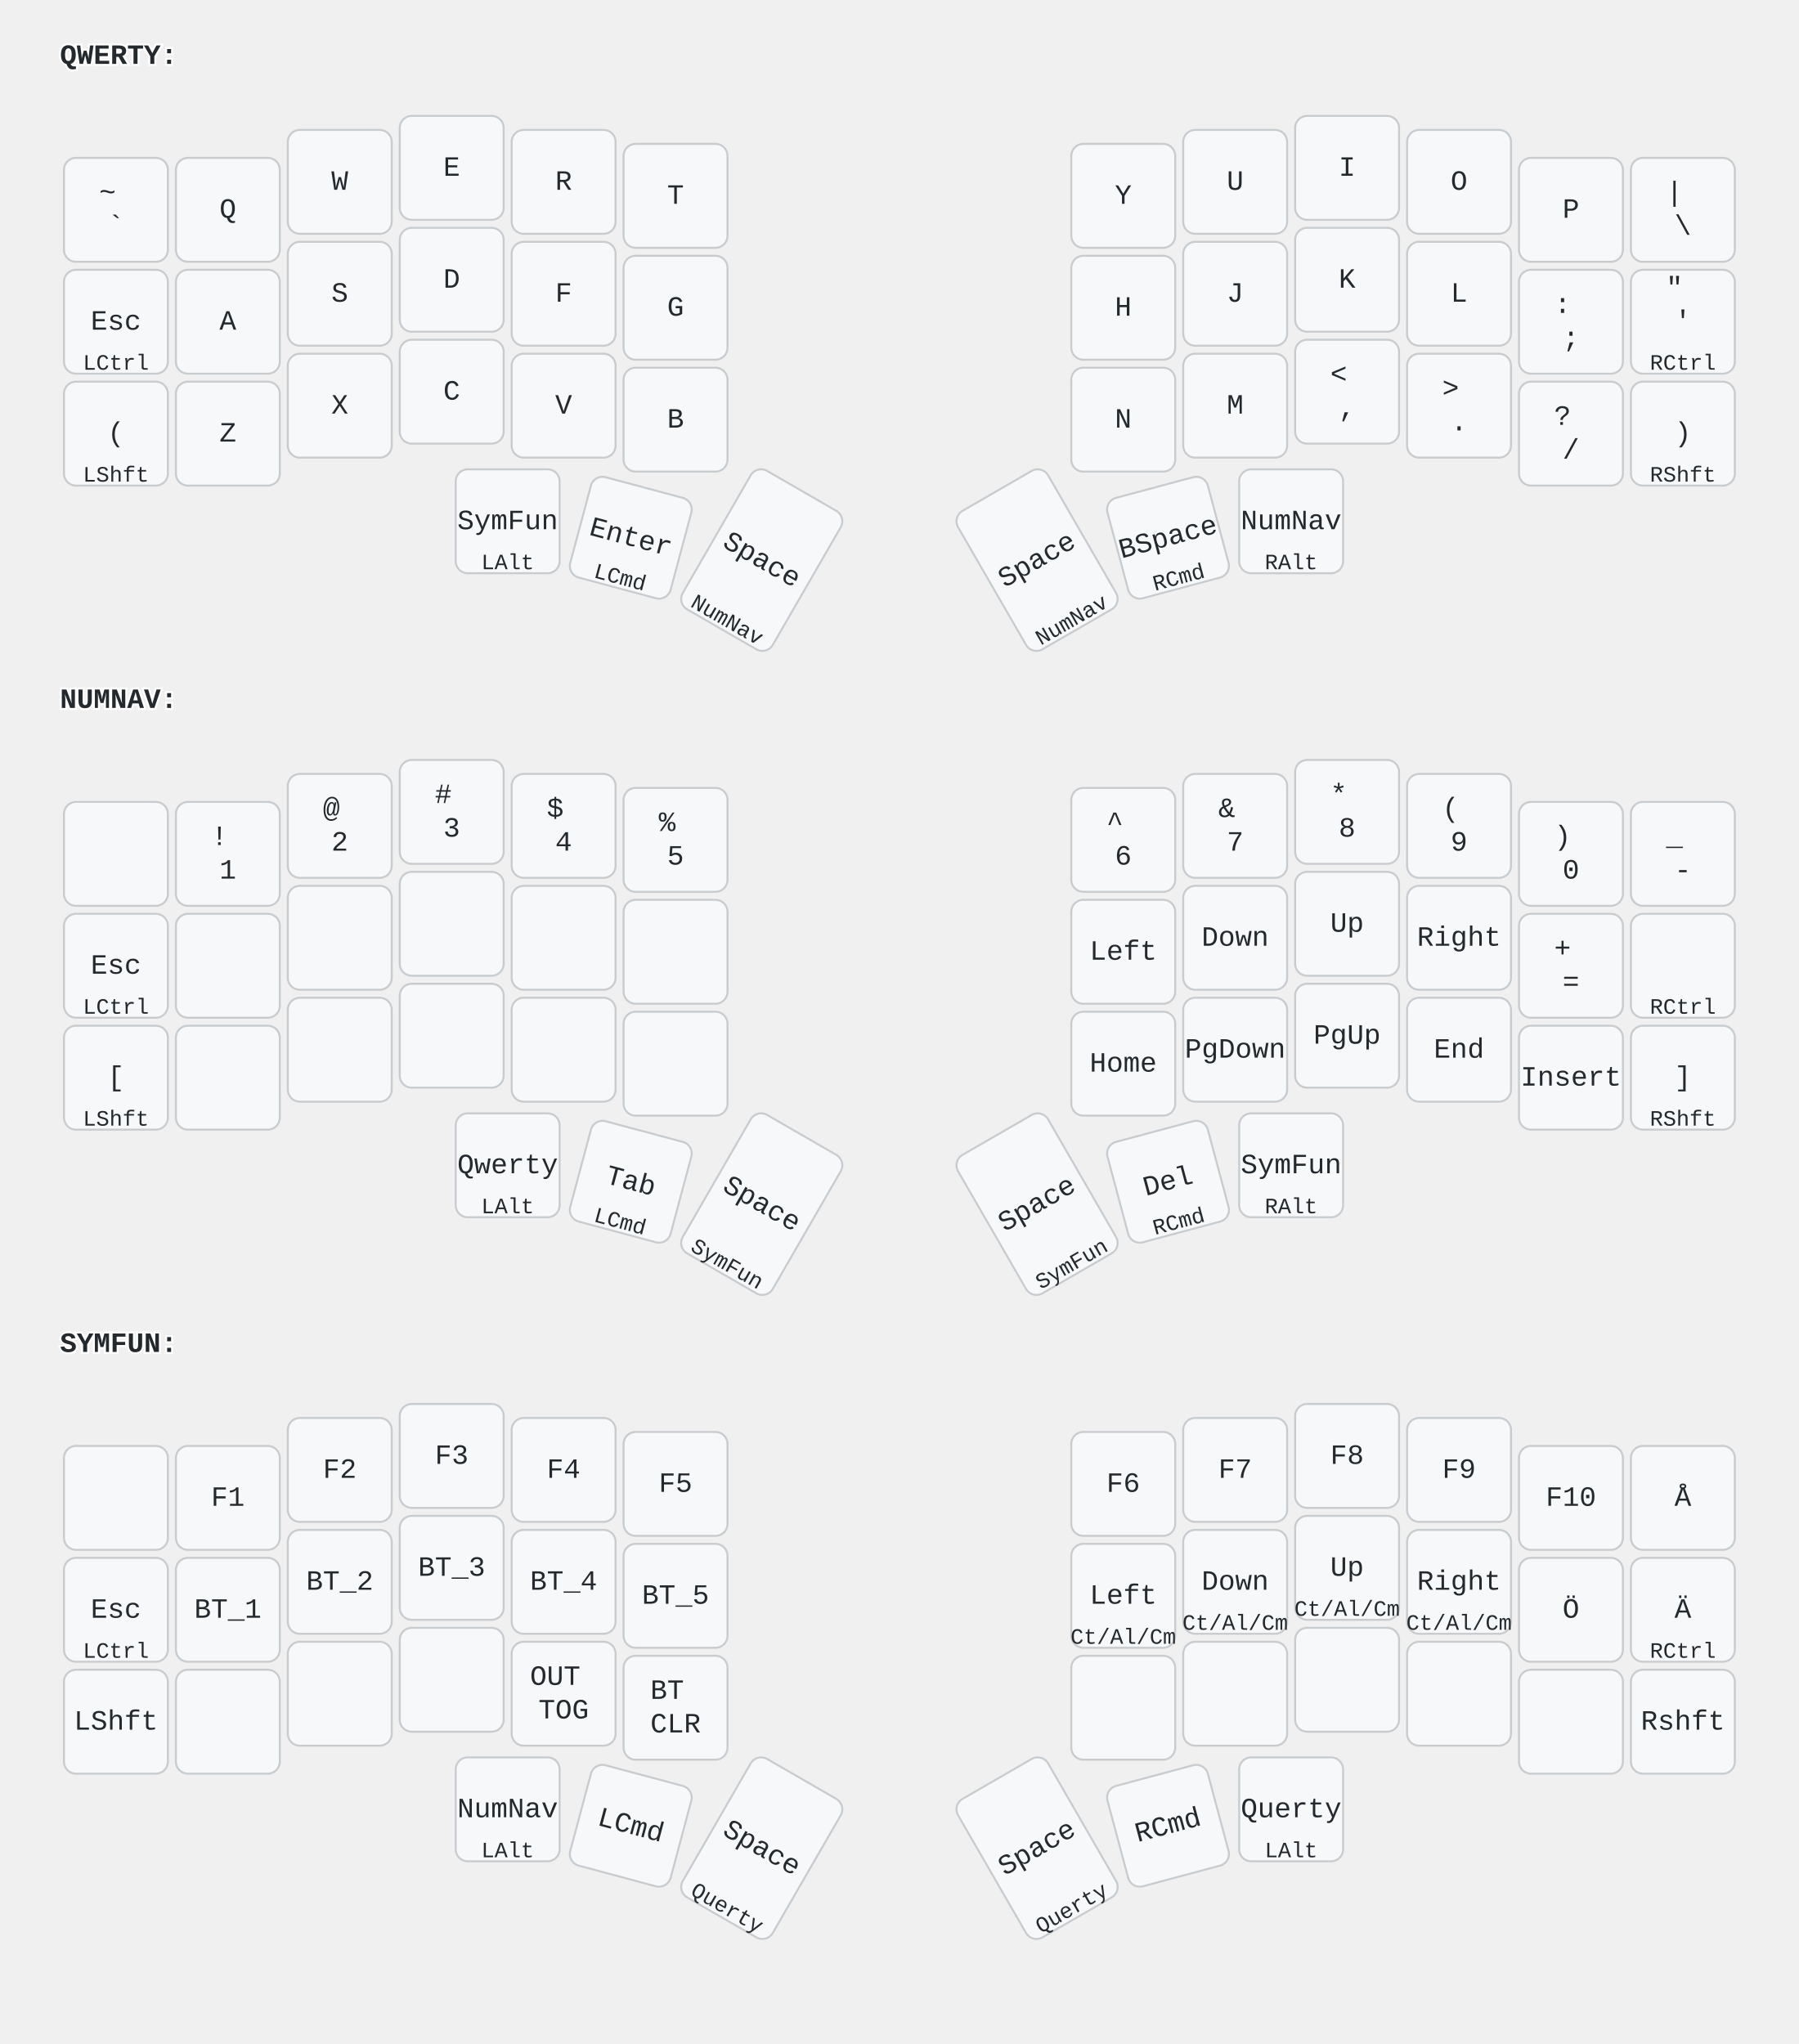
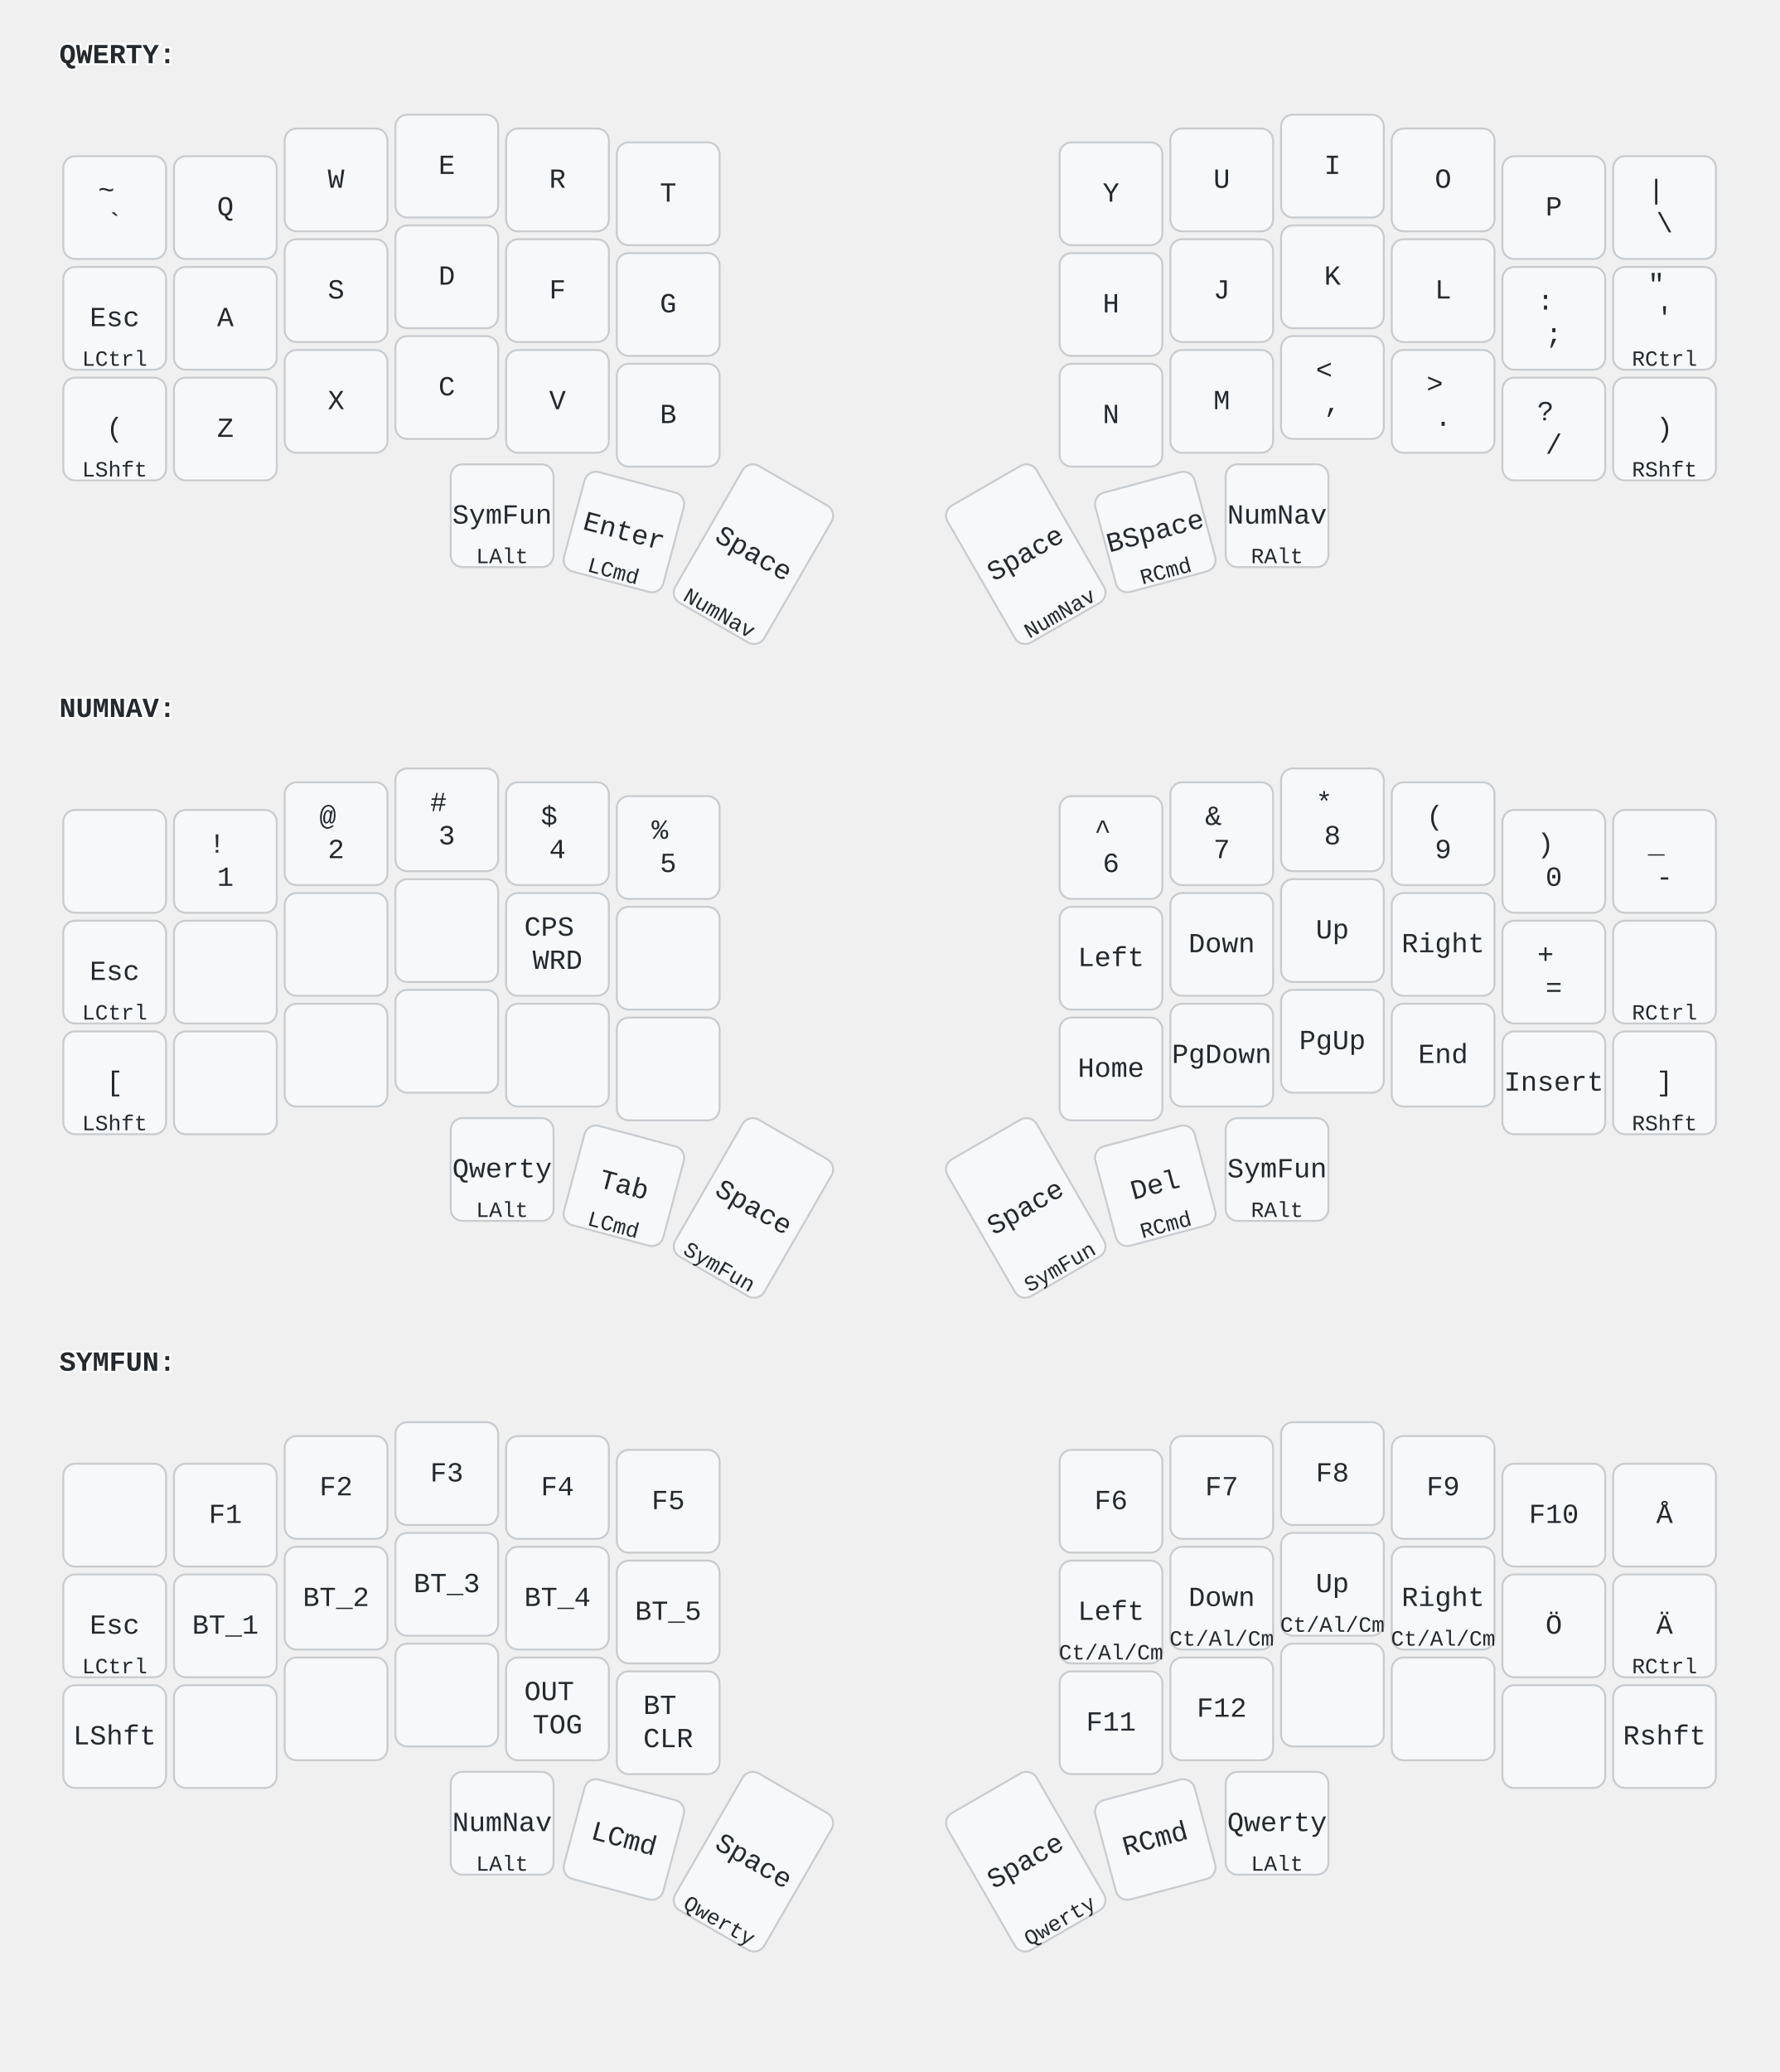
- <svg xmlns="http://www.w3.org/2000/svg" width="900.0" height="1022.84" viewBox="0 0 900.0 1022.84">
+ <svg xmlns="http://www.w3.org/2000/svg" width="900.0" height="1047.959" viewBox="0 0 900.0 1047.959">
  <style>/* font and background color specifications */
svg {
    font-family: SFMono-Regular,Consolas,Liberation Mono,Menlo,monospace;
    font-size: 14px;
    font-kerning: normal;
    text-rendering: optimizeLegibility;
    fill: #24292e;
}

/* default key styling */
rect {
    fill: #f6f8fa;
    stroke: #c9cccf;
    stroke-width: 1;
}

/* color accent for combo boxes */
rect.combo {
    fill: #cdf;
}

/* color accent for held keys */
rect.held, rect.combo.held {
    fill: #fdd;
}

/* color accent for ghost (optional) keys */
rect.ghost, rect.combo.ghost {
    fill: #ddd;
}

text {
    text-anchor: middle;
    dominant-baseline: middle;
}

/* styling for layer labels */
text.label {
    font-weight: bold;
    text-anchor: start;
    stroke: white;
    stroke-width: 2;
    paint-order: stroke;
}

/* styling for combo tap, and key hold/shifted label text */
text.combo, text.hold, text.shifted {
    font-size: 11px;
}

text.hold {
    text-anchor: middle;
    dominant-baseline: auto;
}

text.shifted {
    text-anchor: middle;
    dominant-baseline: hanging;
}

/* styling for hold/shifted label text in combo box */
text.combo.hold, text.combo.shifted {
    font-size: 8px;
}

/* styling for combo dendrons */
path {
    stroke-width: 1;
    stroke: gray;
    fill: none;
}
</style>
  <g class="layer-QWERTY">
    <text x="30.0" y="28.0" class="label">QWERTY:</text>
    <rect rx="6.0" ry="6.0" x="32.0" y="79.0" width="52.0" height="52.0" class="" />
    <text x="58.0" y="105.0" class="tap">
      <tspan x="58.0" dy="-0.6em">~</tspan>
      <tspan x="58.0" dy="1.2em">`</tspan>
    </text>
    <rect rx="6.0" ry="6.0" x="88.0" y="79.0" width="52.0" height="52.0" class="" />
    <text x="114.0" y="105.0" class="tap">Q</text>
    <rect rx="6.0" ry="6.0" x="144.0" y="65.0" width="52.0" height="52.0" class="" />
    <text x="170.0" y="91.0" class="tap">W</text>
    <rect rx="6.0" ry="6.0" x="200.0" y="58.0" width="52.0" height="52.0" class="" />
    <text x="226.0" y="84.0" class="tap">E</text>
    <rect rx="6.0" ry="6.0" x="256.0" y="65.0" width="52.0" height="52.0" class="" />
    <text x="282.0" y="91.0" class="tap">R</text>
    <rect rx="6.0" ry="6.0" x="312.0" y="72.0" width="52.0" height="52.0" class="" />
    <text x="338.0" y="98.0" class="tap">T</text>
    <rect rx="6.0" ry="6.0" x="536.0" y="72.0" width="52.0" height="52.0" class="" />
    <text x="562.0" y="98.0" class="tap">Y</text>
    <rect rx="6.0" ry="6.0" x="592.0" y="65.0" width="52.0" height="52.0" class="" />
    <text x="618.0" y="91.0" class="tap">U</text>
    <rect rx="6.0" ry="6.0" x="648.0" y="58.0" width="52.0" height="52.0" class="" />
    <text x="674.0" y="84.0" class="tap">I</text>
    <rect rx="6.0" ry="6.0" x="704.0" y="65.0" width="52.0" height="52.0" class="" />
    <text x="730.0" y="91.0" class="tap">O</text>
    <rect rx="6.0" ry="6.0" x="760.0" y="79.0" width="52.0" height="52.0" class="" />
    <text x="786.0" y="105.0" class="tap">P</text>
    <rect rx="6.0" ry="6.0" x="816.0" y="79.0" width="52.0" height="52.0" class="" />
    <text x="842.0" y="105.0" class="tap">
      <tspan x="842.0" dy="-0.6em">|</tspan>
      <tspan x="842.0" dy="1.2em">\</tspan>
    </text>
    <rect rx="6.0" ry="6.0" x="32.0" y="135.0" width="52.0" height="52.0" class="" />
    <text x="58.0" y="161.0" class="tap">Esc</text>
    <text x="58.0" y="185.0" class="hold">LCtrl</text>
    <rect rx="6.0" ry="6.0" x="88.0" y="135.0" width="52.0" height="52.0" class="" />
    <text x="114.0" y="161.0" class="tap">A</text>
    <rect rx="6.0" ry="6.0" x="144.0" y="121.0" width="52.0" height="52.0" class="" />
    <text x="170.0" y="147.0" class="tap">S</text>
    <rect rx="6.0" ry="6.0" x="200.0" y="114.0" width="52.0" height="52.0" class="" />
    <text x="226.0" y="140.0" class="tap">D</text>
    <rect rx="6.0" ry="6.0" x="256.0" y="121.0" width="52.0" height="52.0" class="" />
    <text x="282.0" y="147.0" class="tap">F</text>
    <rect rx="6.0" ry="6.0" x="312.0" y="128.0" width="52.0" height="52.0" class="" />
    <text x="338.0" y="154.0" class="tap">G</text>
    <rect rx="6.0" ry="6.0" x="536.0" y="128.0" width="52.0" height="52.0" class="" />
    <text x="562.0" y="154.0" class="tap">H</text>
    <rect rx="6.0" ry="6.0" x="592.0" y="121.0" width="52.0" height="52.0" class="" />
    <text x="618.0" y="147.0" class="tap">J</text>
    <rect rx="6.0" ry="6.0" x="648.0" y="114.0" width="52.0" height="52.0" class="" />
    <text x="674.0" y="140.0" class="tap">K</text>
    <rect rx="6.0" ry="6.0" x="704.0" y="121.0" width="52.0" height="52.0" class="" />
    <text x="730.0" y="147.0" class="tap">L</text>
    <rect rx="6.0" ry="6.0" x="760.0" y="135.0" width="52.0" height="52.0" class="" />
    <text x="786.0" y="161.0" class="tap">
      <tspan x="786.0" dy="-0.6em">:</tspan>
      <tspan x="786.0" dy="1.2em">;</tspan>
    </text>
    <rect rx="6.0" ry="6.0" x="816.0" y="135.0" width="52.0" height="52.0" class="" />
    <text x="842.0" y="161.0" class="tap">
      <tspan x="842.0" dy="-1.2em">"</tspan>
      <tspan x="842.0" dy="1.2em">'</tspan>
    </text>
    <text x="842.0" y="185.0" class="hold">RCtrl</text>
    <rect rx="6.0" ry="6.0" x="32.0" y="191.0" width="52.0" height="52.0" class="" />
    <text x="58.0" y="217.0" class="tap">(</text>
    <text x="58.0" y="241.0" class="hold">LShft</text>
    <rect rx="6.0" ry="6.0" x="88.0" y="191.0" width="52.0" height="52.0" class="" />
    <text x="114.0" y="217.0" class="tap">Z</text>
    <rect rx="6.0" ry="6.0" x="144.0" y="177.0" width="52.0" height="52.0" class="" />
    <text x="170.0" y="203.0" class="tap">X</text>
    <rect rx="6.0" ry="6.0" x="200.0" y="170.0" width="52.0" height="52.0" class="" />
    <text x="226.0" y="196.0" class="tap">C</text>
    <rect rx="6.0" ry="6.0" x="256.0" y="177.0" width="52.0" height="52.0" class="" />
    <text x="282.0" y="203.0" class="tap">V</text>
    <rect rx="6.0" ry="6.0" x="312.0" y="184.0" width="52.0" height="52.0" class="" />
    <text x="338.0" y="210.0" class="tap">B</text>
    <rect rx="6.0" ry="6.0" x="536.0" y="184.0" width="52.0" height="52.0" class="" />
    <text x="562.0" y="210.0" class="tap">N</text>
    <rect rx="6.0" ry="6.0" x="592.0" y="177.0" width="52.0" height="52.0" class="" />
    <text x="618.0" y="203.0" class="tap">M</text>
    <rect rx="6.0" ry="6.0" x="648.0" y="170.0" width="52.0" height="52.0" class="" />
    <text x="674.0" y="196.0" class="tap">
      <tspan x="674.0" dy="-0.6em">&lt;</tspan>
      <tspan x="674.0" dy="1.2em">,</tspan>
    </text>
    <rect rx="6.0" ry="6.0" x="704.0" y="177.0" width="52.0" height="52.0" class="" />
    <text x="730.0" y="203.0" class="tap">
      <tspan x="730.0" dy="-0.6em">&gt;</tspan>
      <tspan x="730.0" dy="1.2em">.</tspan>
    </text>
    <rect rx="6.0" ry="6.0" x="760.0" y="191.0" width="52.0" height="52.0" class="" />
    <text x="786.0" y="217.0" class="tap">
      <tspan x="786.0" dy="-0.6em">?</tspan>
      <tspan x="786.0" dy="1.2em">/</tspan>
    </text>
    <rect rx="6.0" ry="6.0" x="816.0" y="191.0" width="52.0" height="52.0" class="" />
    <text x="842.0" y="217.0" class="tap">)</text>
    <text x="842.0" y="241.0" class="hold">RShft</text>
    <rect rx="6.0" ry="6.0" x="228.0" y="234.848" width="52.0" height="52.0" class="" />
    <text x="254.0" y="260.848" class="tap">SymFun</text>
    <text x="254.0" y="284.848" class="hold">LAlt</text>
    <g transform="rotate(15.0, 315.6, 269.08)">
      <rect rx="6.0" ry="6.0" x="289.6" y="243.08" width="52.0" height="52.0" class="" />
      <text x="315.6" y="269.08" class="tap">Enter</text>
      <text x="315.6" y="293.08" class="hold">LCmd</text>
    </g>
    <g transform="rotate(30.0, 381.12, 280.28)">
      <rect rx="6.0" ry="6.0" x="355.12" y="240.28" width="52.0" height="80.0" class="" />
      <text x="381.12" y="280.28" class="tap">Space</text>
      <text x="381.12" y="318.28" class="hold">NumNav</text>
    </g>
    <g transform="rotate(-30.0, 518.88, 280.28)">
      <rect rx="6.0" ry="6.0" x="492.88" y="240.28" width="52.0" height="80.0" class="" />
      <text x="518.88" y="280.28" class="tap">Space</text>
      <text x="518.88" y="318.28" class="hold">NumNav</text>
    </g>
    <g transform="rotate(-15.0, 584.4, 269.08)">
      <rect rx="6.0" ry="6.0" x="558.4" y="243.08" width="52.0" height="52.0" class="" />
      <text x="584.4" y="269.08" class="tap">BSpace</text>
      <text x="584.4" y="293.08" class="hold">RCmd</text>
    </g>
    <rect rx="6.0" ry="6.0" x="620.0" y="234.848" width="52.0" height="52.0" class="" />
    <text x="646.0" y="260.848" class="tap">NumNav</text>
    <text x="646.0" y="284.848" class="hold">RAlt</text>
  </g>
  <g class="layer-NUMNAV">
-     <text x="30.0" y="350.28" class="label">NUMNAV:</text>
-     <rect rx="6.0" ry="6.0" x="32.0" y="401.28" width="52.0" height="52.0" class="" />
-     <rect rx="6.0" ry="6.0" x="88.0" y="401.28" width="52.0" height="52.0" class="" />
-     <text x="114.0" y="427.28" class="tap">
+     <text x="30.0" y="358.653" class="label">NUMNAV:</text>
+     <rect rx="6.0" ry="6.0" x="32.0" y="409.653" width="52.0" height="52.0" class="" />
+     <rect rx="6.0" ry="6.0" x="88.0" y="409.653" width="52.0" height="52.0" class="" />
+     <text x="114.0" y="435.653" class="tap">
      <tspan x="114.0" dy="-0.6em">!</tspan>
      <tspan x="114.0" dy="1.2em">1</tspan>
    </text>
-     <rect rx="6.0" ry="6.0" x="144.0" y="387.28" width="52.0" height="52.0" class="" />
-     <text x="170.0" y="413.28" class="tap">
+     <rect rx="6.0" ry="6.0" x="144.0" y="395.653" width="52.0" height="52.0" class="" />
+     <text x="170.0" y="421.653" class="tap">
      <tspan x="170.0" dy="-0.6em">@</tspan>
      <tspan x="170.0" dy="1.2em">2</tspan>
    </text>
-     <rect rx="6.0" ry="6.0" x="200.0" y="380.28" width="52.0" height="52.0" class="" />
-     <text x="226.0" y="406.28" class="tap">
+     <rect rx="6.0" ry="6.0" x="200.0" y="388.653" width="52.0" height="52.0" class="" />
+     <text x="226.0" y="414.653" class="tap">
      <tspan x="226.0" dy="-0.6em">#</tspan>
      <tspan x="226.0" dy="1.2em">3</tspan>
    </text>
-     <rect rx="6.0" ry="6.0" x="256.0" y="387.28" width="52.0" height="52.0" class="" />
-     <text x="282.0" y="413.28" class="tap">
+     <rect rx="6.0" ry="6.0" x="256.0" y="395.653" width="52.0" height="52.0" class="" />
+     <text x="282.0" y="421.653" class="tap">
      <tspan x="282.0" dy="-0.6em">$</tspan>
      <tspan x="282.0" dy="1.2em">4</tspan>
    </text>
-     <rect rx="6.0" ry="6.0" x="312.0" y="394.28" width="52.0" height="52.0" class="" />
-     <text x="338.0" y="420.28" class="tap">
+     <rect rx="6.0" ry="6.0" x="312.0" y="402.653" width="52.0" height="52.0" class="" />
+     <text x="338.0" y="428.653" class="tap">
      <tspan x="338.0" dy="-0.6em">%</tspan>
      <tspan x="338.0" dy="1.2em">5</tspan>
    </text>
-     <rect rx="6.0" ry="6.0" x="536.0" y="394.28" width="52.0" height="52.0" class="" />
-     <text x="562.0" y="420.28" class="tap">
+     <rect rx="6.0" ry="6.0" x="536.0" y="402.653" width="52.0" height="52.0" class="" />
+     <text x="562.0" y="428.653" class="tap">
      <tspan x="562.0" dy="-0.6em">^</tspan>
      <tspan x="562.0" dy="1.2em">6</tspan>
    </text>
-     <rect rx="6.0" ry="6.0" x="592.0" y="387.28" width="52.0" height="52.0" class="" />
-     <text x="618.0" y="413.28" class="tap">
+     <rect rx="6.0" ry="6.0" x="592.0" y="395.653" width="52.0" height="52.0" class="" />
+     <text x="618.0" y="421.653" class="tap">
      <tspan x="618.0" dy="-0.6em">&amp;</tspan>
      <tspan x="618.0" dy="1.2em">7</tspan>
    </text>
-     <rect rx="6.0" ry="6.0" x="648.0" y="380.28" width="52.0" height="52.0" class="" />
-     <text x="674.0" y="406.28" class="tap">
+     <rect rx="6.0" ry="6.0" x="648.0" y="388.653" width="52.0" height="52.0" class="" />
+     <text x="674.0" y="414.653" class="tap">
      <tspan x="674.0" dy="-0.6em">*</tspan>
      <tspan x="674.0" dy="1.2em">8</tspan>
    </text>
-     <rect rx="6.0" ry="6.0" x="704.0" y="387.28" width="52.0" height="52.0" class="" />
-     <text x="730.0" y="413.28" class="tap">
+     <rect rx="6.0" ry="6.0" x="704.0" y="395.653" width="52.0" height="52.0" class="" />
+     <text x="730.0" y="421.653" class="tap">
      <tspan x="730.0" dy="-0.6em">(</tspan>
      <tspan x="730.0" dy="1.2em">9</tspan>
    </text>
-     <rect rx="6.0" ry="6.0" x="760.0" y="401.28" width="52.0" height="52.0" class="" />
-     <text x="786.0" y="427.28" class="tap">
+     <rect rx="6.0" ry="6.0" x="760.0" y="409.653" width="52.0" height="52.0" class="" />
+     <text x="786.0" y="435.653" class="tap">
      <tspan x="786.0" dy="-0.6em">)</tspan>
      <tspan x="786.0" dy="1.2em">0</tspan>
    </text>
-     <rect rx="6.0" ry="6.0" x="816.0" y="401.28" width="52.0" height="52.0" class="" />
-     <text x="842.0" y="427.28" class="tap">
+     <rect rx="6.0" ry="6.0" x="816.0" y="409.653" width="52.0" height="52.0" class="" />
+     <text x="842.0" y="435.653" class="tap">
      <tspan x="842.0" dy="-0.6em">_</tspan>
      <tspan x="842.0" dy="1.2em">-</tspan>
    </text>
-     <rect rx="6.0" ry="6.0" x="32.0" y="457.28" width="52.0" height="52.0" class="" />
-     <text x="58.0" y="483.28" class="tap">Esc</text>
-     <text x="58.0" y="507.28" class="hold">LCtrl</text>
-     <rect rx="6.0" ry="6.0" x="88.0" y="457.28" width="52.0" height="52.0" class="" />
-     <rect rx="6.0" ry="6.0" x="144.0" y="443.28" width="52.0" height="52.0" class="" />
-     <rect rx="6.0" ry="6.0" x="200.0" y="436.28" width="52.0" height="52.0" class="" />
-     <rect rx="6.0" ry="6.0" x="256.0" y="443.28" width="52.0" height="52.0" class="" />
-     <rect rx="6.0" ry="6.0" x="312.0" y="450.28" width="52.0" height="52.0" class="" />
-     <rect rx="6.0" ry="6.0" x="536.0" y="450.28" width="52.0" height="52.0" class="" />
-     <text x="562.0" y="476.28" class="tap">Left</text>
-     <rect rx="6.0" ry="6.0" x="592.0" y="443.28" width="52.0" height="52.0" class="" />
-     <text x="618.0" y="469.28" class="tap">Down</text>
-     <rect rx="6.0" ry="6.0" x="648.0" y="436.28" width="52.0" height="52.0" class="" />
-     <text x="674.0" y="462.28" class="tap">Up</text>
-     <rect rx="6.0" ry="6.0" x="704.0" y="443.28" width="52.0" height="52.0" class="" />
-     <text x="730.0" y="469.28" class="tap">Right</text>
-     <rect rx="6.0" ry="6.0" x="760.0" y="457.28" width="52.0" height="52.0" class="" />
-     <text x="786.0" y="483.28" class="tap">
+     <rect rx="6.0" ry="6.0" x="32.0" y="465.653" width="52.0" height="52.0" class="" />
+     <text x="58.0" y="491.653" class="tap">Esc</text>
+     <text x="58.0" y="515.653" class="hold">LCtrl</text>
+     <rect rx="6.0" ry="6.0" x="88.0" y="465.653" width="52.0" height="52.0" class="" />
+     <rect rx="6.0" ry="6.0" x="144.0" y="451.653" width="52.0" height="52.0" class="" />
+     <rect rx="6.0" ry="6.0" x="200.0" y="444.653" width="52.0" height="52.0" class="" />
+     <rect rx="6.0" ry="6.0" x="256.0" y="451.653" width="52.0" height="52.0" class="" />
+     <text x="282.0" y="477.653" class="tap">
+       <tspan x="282.0" dy="-0.6em">CPS</tspan>
+       <tspan x="282.0" dy="1.2em">WRD</tspan>
+     </text>
+     <rect rx="6.0" ry="6.0" x="312.0" y="458.653" width="52.0" height="52.0" class="" />
+     <rect rx="6.0" ry="6.0" x="536.0" y="458.653" width="52.0" height="52.0" class="" />
+     <text x="562.0" y="484.653" class="tap">Left</text>
+     <rect rx="6.0" ry="6.0" x="592.0" y="451.653" width="52.0" height="52.0" class="" />
+     <text x="618.0" y="477.653" class="tap">Down</text>
+     <rect rx="6.0" ry="6.0" x="648.0" y="444.653" width="52.0" height="52.0" class="" />
+     <text x="674.0" y="470.653" class="tap">Up</text>
+     <rect rx="6.0" ry="6.0" x="704.0" y="451.653" width="52.0" height="52.0" class="" />
+     <text x="730.0" y="477.653" class="tap">Right</text>
+     <rect rx="6.0" ry="6.0" x="760.0" y="465.653" width="52.0" height="52.0" class="" />
+     <text x="786.0" y="491.653" class="tap">
      <tspan x="786.0" dy="-0.6em">+</tspan>
      <tspan x="786.0" dy="1.2em">=</tspan>
    </text>
-     <rect rx="6.0" ry="6.0" x="816.0" y="457.28" width="52.0" height="52.0" class="" />
-     <text x="842.0" y="507.28" class="hold">RCtrl</text>
-     <rect rx="6.0" ry="6.0" x="32.0" y="513.28" width="52.0" height="52.0" class="" />
-     <text x="58.0" y="539.28" class="tap">[</text>
-     <text x="58.0" y="563.28" class="hold">LShft</text>
-     <rect rx="6.0" ry="6.0" x="88.0" y="513.28" width="52.0" height="52.0" class="" />
-     <rect rx="6.0" ry="6.0" x="144.0" y="499.28" width="52.0" height="52.0" class="" />
-     <rect rx="6.0" ry="6.0" x="200.0" y="492.28" width="52.0" height="52.0" class="" />
-     <rect rx="6.0" ry="6.0" x="256.0" y="499.28" width="52.0" height="52.0" class="" />
-     <rect rx="6.0" ry="6.0" x="312.0" y="506.28" width="52.0" height="52.0" class="" />
-     <rect rx="6.0" ry="6.0" x="536.0" y="506.28" width="52.0" height="52.0" class="" />
-     <text x="562.0" y="532.28" class="tap">Home</text>
-     <rect rx="6.0" ry="6.0" x="592.0" y="499.28" width="52.0" height="52.0" class="" />
-     <text x="618.0" y="525.28" class="tap">PgDown</text>
-     <rect rx="6.0" ry="6.0" x="648.0" y="492.28" width="52.0" height="52.0" class="" />
-     <text x="674.0" y="518.28" class="tap">PgUp</text>
-     <rect rx="6.0" ry="6.0" x="704.0" y="499.28" width="52.0" height="52.0" class="" />
-     <text x="730.0" y="525.28" class="tap">End</text>
-     <rect rx="6.0" ry="6.0" x="760.0" y="513.28" width="52.0" height="52.0" class="" />
-     <text x="786.0" y="539.28" class="tap">Insert</text>
-     <rect rx="6.0" ry="6.0" x="816.0" y="513.28" width="52.0" height="52.0" class="" />
-     <text x="842.0" y="539.28" class="tap">]</text>
-     <text x="842.0" y="563.28" class="hold">RShft</text>
-     <rect rx="6.0" ry="6.0" x="228.0" y="557.128" width="52.0" height="52.0" class="" />
-     <text x="254.0" y="583.128" class="tap">Qwerty</text>
-     <text x="254.0" y="607.128" class="hold">LAlt</text>
-     <g transform="rotate(15.0, 315.6, 591.36)">
-       <rect rx="6.0" ry="6.0" x="289.6" y="565.36" width="52.0" height="52.0" class="" />
-       <text x="315.6" y="591.36" class="tap">Tab</text>
-       <text x="315.6" y="615.36" class="hold">LCmd</text>
-     </g>
-     <g transform="rotate(30.0, 381.12, 602.56)">
-       <rect rx="6.0" ry="6.0" x="355.12" y="562.56" width="52.0" height="80.0" class="" />
-       <text x="381.12" y="602.56" class="tap">Space</text>
-       <text x="381.12" y="640.56" class="hold">SymFun</text>
-     </g>
-     <g transform="rotate(-30.0, 518.88, 602.56)">
-       <rect rx="6.0" ry="6.0" x="492.88" y="562.56" width="52.0" height="80.0" class="" />
-       <text x="518.88" y="602.56" class="tap">Space</text>
-       <text x="518.88" y="640.56" class="hold">SymFun</text>
-     </g>
-     <g transform="rotate(-15.0, 584.4, 591.36)">
-       <rect rx="6.0" ry="6.0" x="558.4" y="565.36" width="52.0" height="52.0" class="" />
-       <text x="584.4" y="591.36" class="tap">Del</text>
-       <text x="584.4" y="615.36" class="hold">RCmd</text>
-     </g>
-     <rect rx="6.0" ry="6.0" x="620.0" y="557.128" width="52.0" height="52.0" class="" />
-     <text x="646.0" y="583.128" class="tap">SymFun</text>
-     <text x="646.0" y="607.128" class="hold">RAlt</text>
+     <rect rx="6.0" ry="6.0" x="816.0" y="465.653" width="52.0" height="52.0" class="" />
+     <text x="842.0" y="515.653" class="hold">RCtrl</text>
+     <rect rx="6.0" ry="6.0" x="32.0" y="521.653" width="52.0" height="52.0" class="" />
+     <text x="58.0" y="547.653" class="tap">[</text>
+     <text x="58.0" y="571.653" class="hold">LShft</text>
+     <rect rx="6.0" ry="6.0" x="88.0" y="521.653" width="52.0" height="52.0" class="" />
+     <rect rx="6.0" ry="6.0" x="144.0" y="507.653" width="52.0" height="52.0" class="" />
+     <rect rx="6.0" ry="6.0" x="200.0" y="500.653" width="52.0" height="52.0" class="" />
+     <rect rx="6.0" ry="6.0" x="256.0" y="507.653" width="52.0" height="52.0" class="" />
+     <rect rx="6.0" ry="6.0" x="312.0" y="514.653" width="52.0" height="52.0" class="" />
+     <rect rx="6.0" ry="6.0" x="536.0" y="514.653" width="52.0" height="52.0" class="" />
+     <text x="562.0" y="540.653" class="tap">Home</text>
+     <rect rx="6.0" ry="6.0" x="592.0" y="507.653" width="52.0" height="52.0" class="" />
+     <text x="618.0" y="533.653" class="tap">PgDown</text>
+     <rect rx="6.0" ry="6.0" x="648.0" y="500.653" width="52.0" height="52.0" class="" />
+     <text x="674.0" y="526.653" class="tap">PgUp</text>
+     <rect rx="6.0" ry="6.0" x="704.0" y="507.653" width="52.0" height="52.0" class="" />
+     <text x="730.0" y="533.653" class="tap">End</text>
+     <rect rx="6.0" ry="6.0" x="760.0" y="521.653" width="52.0" height="52.0" class="" />
+     <text x="786.0" y="547.653" class="tap">Insert</text>
+     <rect rx="6.0" ry="6.0" x="816.0" y="521.653" width="52.0" height="52.0" class="" />
+     <text x="842.0" y="547.653" class="tap">]</text>
+     <text x="842.0" y="571.653" class="hold">RShft</text>
+     <rect rx="6.0" ry="6.0" x="228.0" y="565.501" width="52.0" height="52.0" class="" />
+     <text x="254.0" y="591.501" class="tap">Qwerty</text>
+     <text x="254.0" y="615.501" class="hold">LAlt</text>
+     <g transform="rotate(15.0, 315.6, 599.7331)">
+       <rect rx="6.0" ry="6.0" x="289.6" y="573.733" width="52.0" height="52.0" class="" />
+       <text x="315.6" y="599.733" class="tap">Tab</text>
+       <text x="315.6" y="623.733" class="hold">LCmd</text>
+     </g>
+     <g transform="rotate(30.0, 381.12, 610.9331)">
+       <rect rx="6.0" ry="6.0" x="355.12" y="570.933" width="52.0" height="80.0" class="" />
+       <text x="381.12" y="610.933" class="tap">Space</text>
+       <text x="381.12" y="648.933" class="hold">SymFun</text>
+     </g>
+     <g transform="rotate(-30.0, 518.88, 610.9331)">
+       <rect rx="6.0" ry="6.0" x="492.88" y="570.933" width="52.0" height="80.0" class="" />
+       <text x="518.88" y="610.933" class="tap">Space</text>
+       <text x="518.88" y="648.933" class="hold">SymFun</text>
+     </g>
+     <g transform="rotate(-15.0, 584.4, 599.7331)">
+       <rect rx="6.0" ry="6.0" x="558.4" y="573.733" width="52.0" height="52.0" class="" />
+       <text x="584.4" y="599.733" class="tap">Del</text>
+       <text x="584.4" y="623.733" class="hold">RCmd</text>
+     </g>
+     <rect rx="6.0" ry="6.0" x="620.0" y="565.501" width="52.0" height="52.0" class="" />
+     <text x="646.0" y="591.501" class="tap">SymFun</text>
+     <text x="646.0" y="615.501" class="hold">RAlt</text>
  </g>
  <g class="layer-SYMFUN">
-     <text x="30.0" y="672.56" class="label">SYMFUN:</text>
-     <rect rx="6.0" ry="6.0" x="32.0" y="723.56" width="52.0" height="52.0" class="" />
-     <rect rx="6.0" ry="6.0" x="88.0" y="723.56" width="52.0" height="52.0" class="" />
-     <text x="114.0" y="749.56" class="tap">F1</text>
-     <rect rx="6.0" ry="6.0" x="144.0" y="709.56" width="52.0" height="52.0" class="" />
-     <text x="170.0" y="735.56" class="tap">F2</text>
-     <rect rx="6.0" ry="6.0" x="200.0" y="702.56" width="52.0" height="52.0" class="" />
-     <text x="226.0" y="728.56" class="tap">F3</text>
-     <rect rx="6.0" ry="6.0" x="256.0" y="709.56" width="52.0" height="52.0" class="" />
-     <text x="282.0" y="735.56" class="tap">F4</text>
-     <rect rx="6.0" ry="6.0" x="312.0" y="716.56" width="52.0" height="52.0" class="" />
-     <text x="338.0" y="742.56" class="tap">F5</text>
-     <rect rx="6.0" ry="6.0" x="536.0" y="716.56" width="52.0" height="52.0" class="" />
-     <text x="562.0" y="742.56" class="tap">F6</text>
-     <rect rx="6.0" ry="6.0" x="592.0" y="709.56" width="52.0" height="52.0" class="" />
-     <text x="618.0" y="735.56" class="tap">F7</text>
-     <rect rx="6.0" ry="6.0" x="648.0" y="702.56" width="52.0" height="52.0" class="" />
-     <text x="674.0" y="728.56" class="tap">F8</text>
-     <rect rx="6.0" ry="6.0" x="704.0" y="709.56" width="52.0" height="52.0" class="" />
-     <text x="730.0" y="735.56" class="tap">F9</text>
-     <rect rx="6.0" ry="6.0" x="760.0" y="723.56" width="52.0" height="52.0" class="" />
-     <text x="786.0" y="749.56" class="tap">F10</text>
-     <rect rx="6.0" ry="6.0" x="816.0" y="723.56" width="52.0" height="52.0" class="" />
-     <text x="842.0" y="749.56" class="tap">Å</text>
-     <rect rx="6.0" ry="6.0" x="32.0" y="779.56" width="52.0" height="52.0" class="" />
-     <text x="58.0" y="805.56" class="tap">Esc</text>
-     <text x="58.0" y="829.56" class="hold">LCtrl</text>
-     <rect rx="6.0" ry="6.0" x="88.0" y="779.56" width="52.0" height="52.0" class="" />
-     <text x="114.0" y="805.56" class="tap">BT_1</text>
-     <rect rx="6.0" ry="6.0" x="144.0" y="765.56" width="52.0" height="52.0" class="" />
-     <text x="170.0" y="791.56" class="tap">BT_2</text>
-     <rect rx="6.0" ry="6.0" x="200.0" y="758.56" width="52.0" height="52.0" class="" />
-     <text x="226.0" y="784.56" class="tap">BT_3</text>
-     <rect rx="6.0" ry="6.0" x="256.0" y="765.56" width="52.0" height="52.0" class="" />
-     <text x="282.0" y="791.56" class="tap">BT_4</text>
-     <rect rx="6.0" ry="6.0" x="312.0" y="772.56" width="52.0" height="52.0" class="" />
-     <text x="338.0" y="798.56" class="tap">BT_5</text>
-     <rect rx="6.0" ry="6.0" x="536.0" y="772.56" width="52.0" height="52.0" class="" />
-     <text x="562.0" y="798.56" class="tap">Left</text>
-     <text x="562.0" y="822.56" class="hold">Ct/Al/Cm</text>
-     <rect rx="6.0" ry="6.0" x="592.0" y="765.56" width="52.0" height="52.0" class="" />
-     <text x="618.0" y="791.56" class="tap">Down</text>
-     <text x="618.0" y="815.56" class="hold">Ct/Al/Cm</text>
-     <rect rx="6.0" ry="6.0" x="648.0" y="758.56" width="52.0" height="52.0" class="" />
-     <text x="674.0" y="784.56" class="tap">Up</text>
-     <text x="674.0" y="808.56" class="hold">Ct/Al/Cm</text>
-     <rect rx="6.0" ry="6.0" x="704.0" y="765.56" width="52.0" height="52.0" class="" />
-     <text x="730.0" y="791.56" class="tap">Right</text>
-     <text x="730.0" y="815.56" class="hold">Ct/Al/Cm</text>
-     <rect rx="6.0" ry="6.0" x="760.0" y="779.56" width="52.0" height="52.0" class="" />
-     <text x="786.0" y="805.56" class="tap">Ö</text>
-     <rect rx="6.0" ry="6.0" x="816.0" y="779.56" width="52.0" height="52.0" class="" />
-     <text x="842.0" y="805.56" class="tap">Ä</text>
-     <text x="842.0" y="829.56" class="hold">RCtrl</text>
-     <rect rx="6.0" ry="6.0" x="32.0" y="835.56" width="52.0" height="52.0" class="" />
-     <text x="58.0" y="861.56" class="tap">LShft</text>
-     <rect rx="6.0" ry="6.0" x="88.0" y="835.56" width="52.0" height="52.0" class="" />
-     <rect rx="6.0" ry="6.0" x="144.0" y="821.56" width="52.0" height="52.0" class="" />
-     <rect rx="6.0" ry="6.0" x="200.0" y="814.56" width="52.0" height="52.0" class="" />
-     <rect rx="6.0" ry="6.0" x="256.0" y="821.56" width="52.0" height="52.0" class="" />
-     <text x="282.0" y="847.56" class="tap">
+     <text x="30.0" y="689.306" class="label">SYMFUN:</text>
+     <rect rx="6.0" ry="6.0" x="32.0" y="740.306" width="52.0" height="52.0" class="" />
+     <rect rx="6.0" ry="6.0" x="88.0" y="740.306" width="52.0" height="52.0" class="" />
+     <text x="114.0" y="766.306" class="tap">F1</text>
+     <rect rx="6.0" ry="6.0" x="144.0" y="726.306" width="52.0" height="52.0" class="" />
+     <text x="170.0" y="752.306" class="tap">F2</text>
+     <rect rx="6.0" ry="6.0" x="200.0" y="719.306" width="52.0" height="52.0" class="" />
+     <text x="226.0" y="745.306" class="tap">F3</text>
+     <rect rx="6.0" ry="6.0" x="256.0" y="726.306" width="52.0" height="52.0" class="" />
+     <text x="282.0" y="752.306" class="tap">F4</text>
+     <rect rx="6.0" ry="6.0" x="312.0" y="733.306" width="52.0" height="52.0" class="" />
+     <text x="338.0" y="759.306" class="tap">F5</text>
+     <rect rx="6.0" ry="6.0" x="536.0" y="733.306" width="52.0" height="52.0" class="" />
+     <text x="562.0" y="759.306" class="tap">F6</text>
+     <rect rx="6.0" ry="6.0" x="592.0" y="726.306" width="52.0" height="52.0" class="" />
+     <text x="618.0" y="752.306" class="tap">F7</text>
+     <rect rx="6.0" ry="6.0" x="648.0" y="719.306" width="52.0" height="52.0" class="" />
+     <text x="674.0" y="745.306" class="tap">F8</text>
+     <rect rx="6.0" ry="6.0" x="704.0" y="726.306" width="52.0" height="52.0" class="" />
+     <text x="730.0" y="752.306" class="tap">F9</text>
+     <rect rx="6.0" ry="6.0" x="760.0" y="740.306" width="52.0" height="52.0" class="" />
+     <text x="786.0" y="766.306" class="tap">F10</text>
+     <rect rx="6.0" ry="6.0" x="816.0" y="740.306" width="52.0" height="52.0" class="" />
+     <text x="842.0" y="766.306" class="tap">Å</text>
+     <rect rx="6.0" ry="6.0" x="32.0" y="796.306" width="52.0" height="52.0" class="" />
+     <text x="58.0" y="822.306" class="tap">Esc</text>
+     <text x="58.0" y="846.306" class="hold">LCtrl</text>
+     <rect rx="6.0" ry="6.0" x="88.0" y="796.306" width="52.0" height="52.0" class="" />
+     <text x="114.0" y="822.306" class="tap">BT_1</text>
+     <rect rx="6.0" ry="6.0" x="144.0" y="782.306" width="52.0" height="52.0" class="" />
+     <text x="170.0" y="808.306" class="tap">BT_2</text>
+     <rect rx="6.0" ry="6.0" x="200.0" y="775.306" width="52.0" height="52.0" class="" />
+     <text x="226.0" y="801.306" class="tap">BT_3</text>
+     <rect rx="6.0" ry="6.0" x="256.0" y="782.306" width="52.0" height="52.0" class="" />
+     <text x="282.0" y="808.306" class="tap">BT_4</text>
+     <rect rx="6.0" ry="6.0" x="312.0" y="789.306" width="52.0" height="52.0" class="" />
+     <text x="338.0" y="815.306" class="tap">BT_5</text>
+     <rect rx="6.0" ry="6.0" x="536.0" y="789.306" width="52.0" height="52.0" class="" />
+     <text x="562.0" y="815.306" class="tap">Left</text>
+     <text x="562.0" y="839.306" class="hold">Ct/Al/Cm</text>
+     <rect rx="6.0" ry="6.0" x="592.0" y="782.306" width="52.0" height="52.0" class="" />
+     <text x="618.0" y="808.306" class="tap">Down</text>
+     <text x="618.0" y="832.306" class="hold">Ct/Al/Cm</text>
+     <rect rx="6.0" ry="6.0" x="648.0" y="775.306" width="52.0" height="52.0" class="" />
+     <text x="674.0" y="801.306" class="tap">Up</text>
+     <text x="674.0" y="825.306" class="hold">Ct/Al/Cm</text>
+     <rect rx="6.0" ry="6.0" x="704.0" y="782.306" width="52.0" height="52.0" class="" />
+     <text x="730.0" y="808.306" class="tap">Right</text>
+     <text x="730.0" y="832.306" class="hold">Ct/Al/Cm</text>
+     <rect rx="6.0" ry="6.0" x="760.0" y="796.306" width="52.0" height="52.0" class="" />
+     <text x="786.0" y="822.306" class="tap">Ö</text>
+     <rect rx="6.0" ry="6.0" x="816.0" y="796.306" width="52.0" height="52.0" class="" />
+     <text x="842.0" y="822.306" class="tap">Ä</text>
+     <text x="842.0" y="846.306" class="hold">RCtrl</text>
+     <rect rx="6.0" ry="6.0" x="32.0" y="852.306" width="52.0" height="52.0" class="" />
+     <text x="58.0" y="878.306" class="tap">LShft</text>
+     <rect rx="6.0" ry="6.0" x="88.0" y="852.306" width="52.0" height="52.0" class="" />
+     <rect rx="6.0" ry="6.0" x="144.0" y="838.306" width="52.0" height="52.0" class="" />
+     <rect rx="6.0" ry="6.0" x="200.0" y="831.306" width="52.0" height="52.0" class="" />
+     <rect rx="6.0" ry="6.0" x="256.0" y="838.306" width="52.0" height="52.0" class="" />
+     <text x="282.0" y="864.306" class="tap">
      <tspan x="282.0" dy="-0.6em">OUT</tspan>
      <tspan x="282.0" dy="1.2em">TOG</tspan>
    </text>
-     <rect rx="6.0" ry="6.0" x="312.0" y="828.56" width="52.0" height="52.0" class="" />
-     <text x="338.0" y="854.56" class="tap">
+     <rect rx="6.0" ry="6.0" x="312.0" y="845.306" width="52.0" height="52.0" class="" />
+     <text x="338.0" y="871.306" class="tap">
      <tspan x="338.0" dy="-0.6em">BT</tspan>
      <tspan x="338.0" dy="1.2em">CLR</tspan>
    </text>
-     <rect rx="6.0" ry="6.0" x="536.0" y="828.56" width="52.0" height="52.0" class="" />
-     <rect rx="6.0" ry="6.0" x="592.0" y="821.56" width="52.0" height="52.0" class="" />
-     <rect rx="6.0" ry="6.0" x="648.0" y="814.56" width="52.0" height="52.0" class="" />
-     <rect rx="6.0" ry="6.0" x="704.0" y="821.56" width="52.0" height="52.0" class="" />
-     <rect rx="6.0" ry="6.0" x="760.0" y="835.56" width="52.0" height="52.0" class="" />
-     <rect rx="6.0" ry="6.0" x="816.0" y="835.56" width="52.0" height="52.0" class="" />
-     <text x="842.0" y="861.56" class="tap">Rshft</text>
-     <rect rx="6.0" ry="6.0" x="228.0" y="879.408" width="52.0" height="52.0" class="" />
-     <text x="254.0" y="905.408" class="tap">NumNav</text>
-     <text x="254.0" y="929.408" class="hold">LAlt</text>
-     <g transform="rotate(15.0, 315.6, 913.64)">
-       <rect rx="6.0" ry="6.0" x="289.6" y="887.64" width="52.0" height="52.0" class="" />
-       <text x="315.6" y="913.64" class="tap">LCmd</text>
-     </g>
-     <g transform="rotate(30.0, 381.12, 924.84)">
-       <rect rx="6.0" ry="6.0" x="355.12" y="884.84" width="52.0" height="80.0" class="" />
-       <text x="381.12" y="924.84" class="tap">Space</text>
-       <text x="381.12" y="962.84" class="hold">Querty</text>
-     </g>
-     <g transform="rotate(-30.0, 518.88, 924.84)">
-       <rect rx="6.0" ry="6.0" x="492.88" y="884.84" width="52.0" height="80.0" class="" />
-       <text x="518.88" y="924.84" class="tap">Space</text>
-       <text x="518.88" y="962.84" class="hold">Querty</text>
-     </g>
-     <g transform="rotate(-15.0, 584.4, 913.64)">
-       <rect rx="6.0" ry="6.0" x="558.4" y="887.64" width="52.0" height="52.0" class="" />
-       <text x="584.4" y="913.64" class="tap">RCmd</text>
-     </g>
-     <rect rx="6.0" ry="6.0" x="620.0" y="879.408" width="52.0" height="52.0" class="" />
-     <text x="646.0" y="905.408" class="tap">Querty</text>
-     <text x="646.0" y="929.408" class="hold">LAlt</text>
+     <rect rx="6.0" ry="6.0" x="536.0" y="845.306" width="52.0" height="52.0" class="" />
+     <text x="562.0" y="871.306" class="tap">F11</text>
+     <rect rx="6.0" ry="6.0" x="592.0" y="838.306" width="52.0" height="52.0" class="" />
+     <text x="618.0" y="864.306" class="tap">F12</text>
+     <rect rx="6.0" ry="6.0" x="648.0" y="831.306" width="52.0" height="52.0" class="" />
+     <rect rx="6.0" ry="6.0" x="704.0" y="838.306" width="52.0" height="52.0" class="" />
+     <rect rx="6.0" ry="6.0" x="760.0" y="852.306" width="52.0" height="52.0" class="" />
+     <rect rx="6.0" ry="6.0" x="816.0" y="852.306" width="52.0" height="52.0" class="" />
+     <text x="842.0" y="878.306" class="tap">Rshft</text>
+     <rect rx="6.0" ry="6.0" x="228.0" y="896.154" width="52.0" height="52.0" class="" />
+     <text x="254.0" y="922.154" class="tap">NumNav</text>
+     <text x="254.0" y="946.154" class="hold">LAlt</text>
+     <g transform="rotate(15.0, 315.6, 930.3861)">
+       <rect rx="6.0" ry="6.0" x="289.6" y="904.386" width="52.0" height="52.0" class="" />
+       <text x="315.6" y="930.386" class="tap">LCmd</text>
+     </g>
+     <g transform="rotate(30.0, 381.12, 941.5861)">
+       <rect rx="6.0" ry="6.0" x="355.12" y="901.586" width="52.0" height="80.0" class="" />
+       <text x="381.12" y="941.586" class="tap">Space</text>
+       <text x="381.12" y="979.586" class="hold">Qwerty</text>
+     </g>
+     <g transform="rotate(-30.0, 518.88, 941.5861)">
+       <rect rx="6.0" ry="6.0" x="492.88" y="901.586" width="52.0" height="80.0" class="" />
+       <text x="518.88" y="941.586" class="tap">Space</text>
+       <text x="518.88" y="979.586" class="hold">Qwerty</text>
+     </g>
+     <g transform="rotate(-15.0, 584.4, 930.3861)">
+       <rect rx="6.0" ry="6.0" x="558.4" y="904.386" width="52.0" height="52.0" class="" />
+       <text x="584.4" y="930.386" class="tap">RCmd</text>
+     </g>
+     <rect rx="6.0" ry="6.0" x="620.0" y="896.154" width="52.0" height="52.0" class="" />
+     <text x="646.0" y="922.154" class="tap">Qwerty</text>
+     <text x="646.0" y="946.154" class="hold">LAlt</text>
  </g>
</svg>
